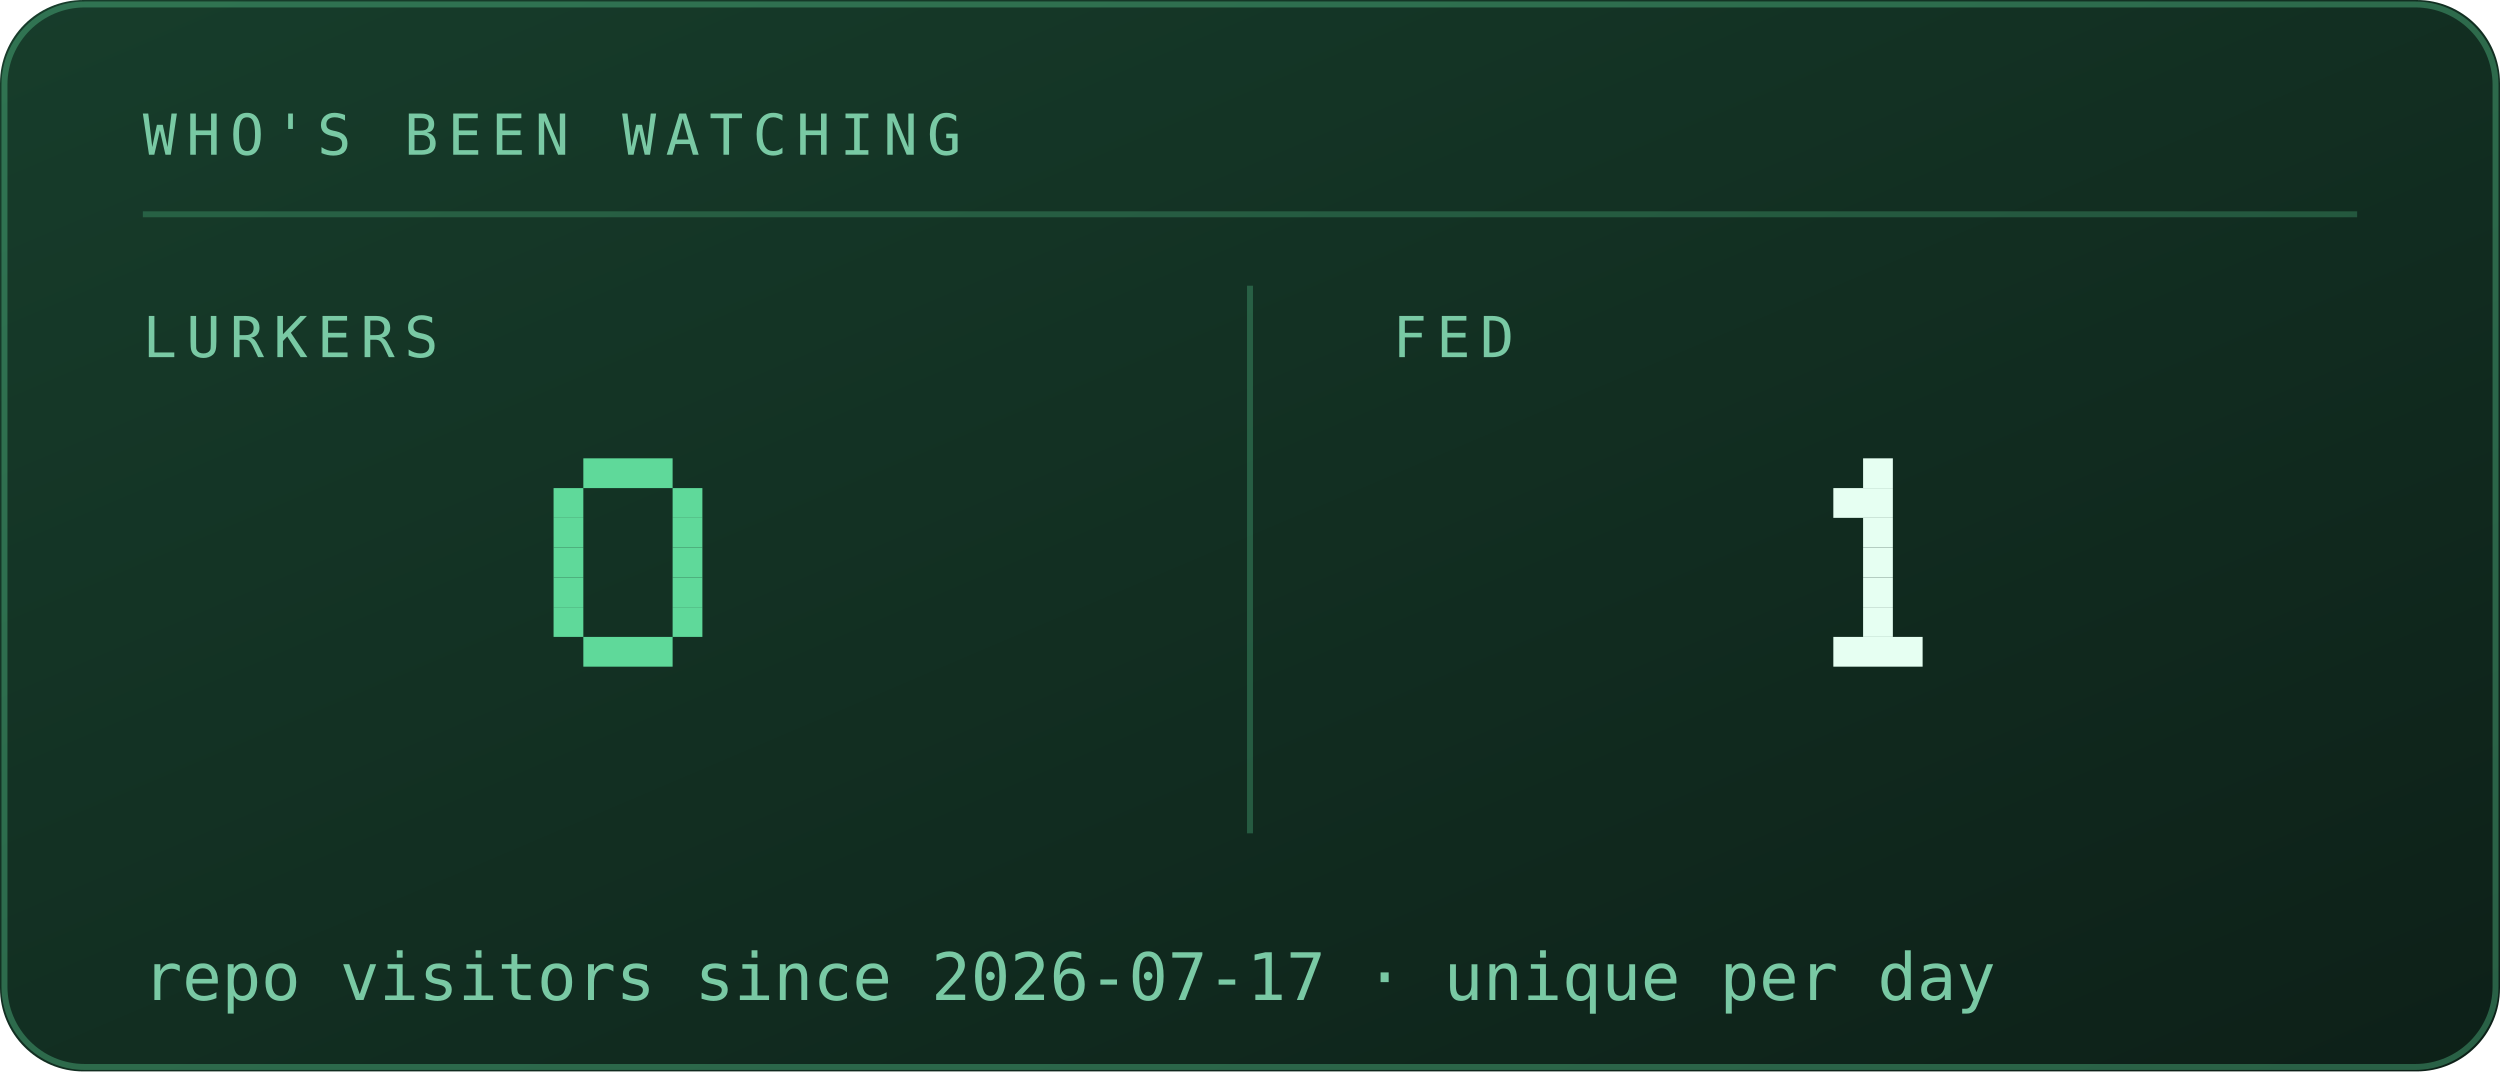
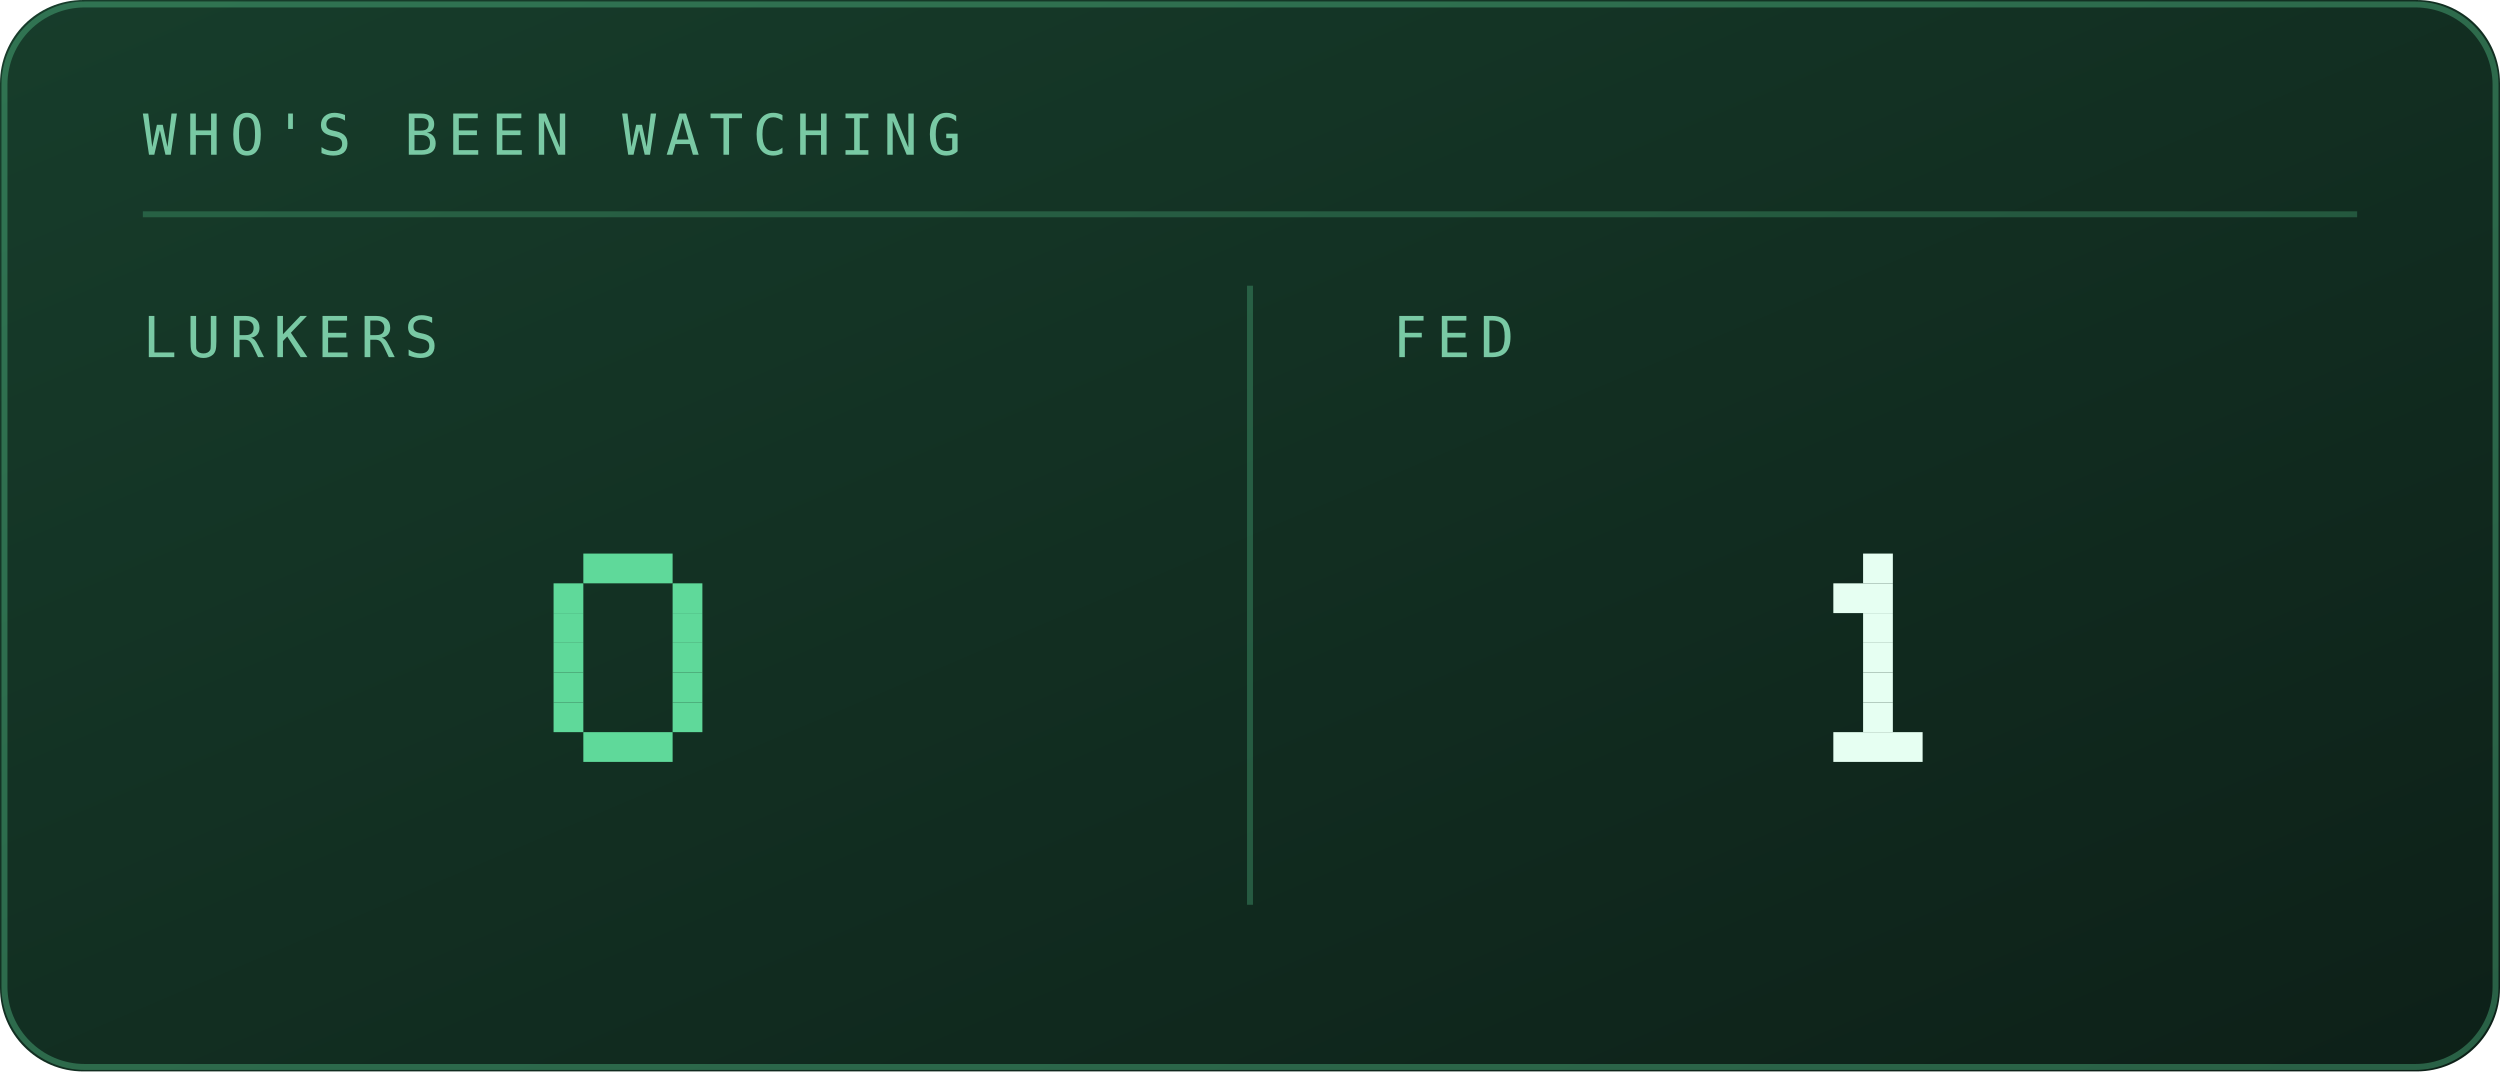
<svg xmlns="http://www.w3.org/2000/svg" viewBox="0 0 420 180" width="420" height="180" role="img" aria-labelledby="cntt cntd">
  <defs>
    <linearGradient id="cntbg" x1="0" y1="0" x2="1" y2="1">
      <stop offset="0" stop-color="#173d2b" />
      <stop offset="1" stop-color="#0d2018" />
    </linearGradient>
  </defs>
  <style>
    .mono{font-family:ui-monospace,SFMono-Regular,Menlo,Consolas,"DejaVu Sans Mono",monospace}
    .lbl{font-size:9.5px;letter-spacing:1.6px;fill:#79c9a4}
    .big{font-size:31px;font-weight:700;fill:#e6fff2}
    .med{font-size:15px;font-weight:700;fill:#e6fff2}
    .sm{font-size:11px;fill:#e6fff2}
    .dim{font-size:11px;fill:#79c9a4}
    
    .pulse{animation:pulse 3.4s ease-in-out infinite}
    @keyframes pulse{0%,100%{opacity:1}50%{opacity:.62}}
</style>
  <rect width="420" height="180" rx="14" fill="url(#cntbg)" />
  <rect x="0.75" y="0.75" width="418.5" height="178.5" rx="13.5" fill="none" stroke="#5fd99a" stroke-opacity="0.35" />
  <text class="mono lbl" x="24" y="26">WHO'S BEEN WATCHING</text>
  <line x1="24" y1="36" x2="396" y2="36" stroke="#5fd99a" stroke-opacity="0.25" />
  <text class="mono lbl" x="24" y="60">LURKERS</text>
  <text class="mono lbl" x="234" y="60">FED</text>
-   <line x1="210" y1="48" x2="210" y2="140" stroke="#5fd99a" stroke-opacity="0.28" />
+   <line x1="210" y1="48" x2="210" y2="152" stroke="#5fd99a" stroke-opacity="0.28" />
  <g class="pulse">
-     <rect x="98" y="77" width="15" height="5" fill="#5fd99a" />
-     <rect x="93" y="82" width="5" height="5" fill="#5fd99a" />
-     <rect x="113" y="82" width="5" height="5" fill="#5fd99a" />
-     <rect x="93" y="87" width="5" height="5" fill="#5fd99a" />
-     <rect x="113" y="87" width="5" height="5" fill="#5fd99a" />
-     <rect x="93" y="92" width="5" height="5" fill="#5fd99a" />
-     <rect x="113" y="92" width="5" height="5" fill="#5fd99a" />
-     <rect x="93" y="97" width="5" height="5" fill="#5fd99a" />
-     <rect x="113" y="97" width="5" height="5" fill="#5fd99a" />
-     <rect x="93" y="102" width="5" height="5" fill="#5fd99a" />
-     <rect x="113" y="102" width="5" height="5" fill="#5fd99a" />
-     <rect x="98" y="107" width="15" height="5" fill="#5fd99a" />
+     <rect x="98" y="93" width="15" height="5" fill="#5fd99a" />
+     <rect x="93" y="98" width="5" height="5" fill="#5fd99a" />
+     <rect x="113" y="98" width="5" height="5" fill="#5fd99a" />
+     <rect x="93" y="103" width="5" height="5" fill="#5fd99a" />
+     <rect x="113" y="103" width="5" height="5" fill="#5fd99a" />
+     <rect x="93" y="108" width="5" height="5" fill="#5fd99a" />
+     <rect x="113" y="108" width="5" height="5" fill="#5fd99a" />
+     <rect x="93" y="113" width="5" height="5" fill="#5fd99a" />
+     <rect x="113" y="113" width="5" height="5" fill="#5fd99a" />
+     <rect x="93" y="118" width="5" height="5" fill="#5fd99a" />
+     <rect x="113" y="118" width="5" height="5" fill="#5fd99a" />
+     <rect x="98" y="123" width="15" height="5" fill="#5fd99a" />
  </g>
-   <rect x="313" y="77" width="5" height="5" fill="#e6fff2" />
-   <rect x="308" y="82" width="10" height="5" fill="#e6fff2" />
-   <rect x="313" y="87" width="5" height="5" fill="#e6fff2" />
-   <rect x="313" y="92" width="5" height="5" fill="#e6fff2" />
-   <rect x="313" y="97" width="5" height="5" fill="#e6fff2" />
-   <rect x="313" y="102" width="5" height="5" fill="#e6fff2" />
-   <rect x="308" y="107" width="15" height="5" fill="#e6fff2" />
-   <text class="mono dim" x="24" y="168" font-size="9.5">repo visitors since 2026-07-17 · unique per day</text>
+   <rect x="313" y="93" width="5" height="5" fill="#e6fff2" />
+   <rect x="308" y="98" width="10" height="5" fill="#e6fff2" />
+   <rect x="313" y="103" width="5" height="5" fill="#e6fff2" />
+   <rect x="313" y="108" width="5" height="5" fill="#e6fff2" />
+   <rect x="313" y="113" width="5" height="5" fill="#e6fff2" />
+   <rect x="313" y="118" width="5" height="5" fill="#e6fff2" />
+   <rect x="308" y="123" width="15" height="5" fill="#e6fff2" />
</svg>
